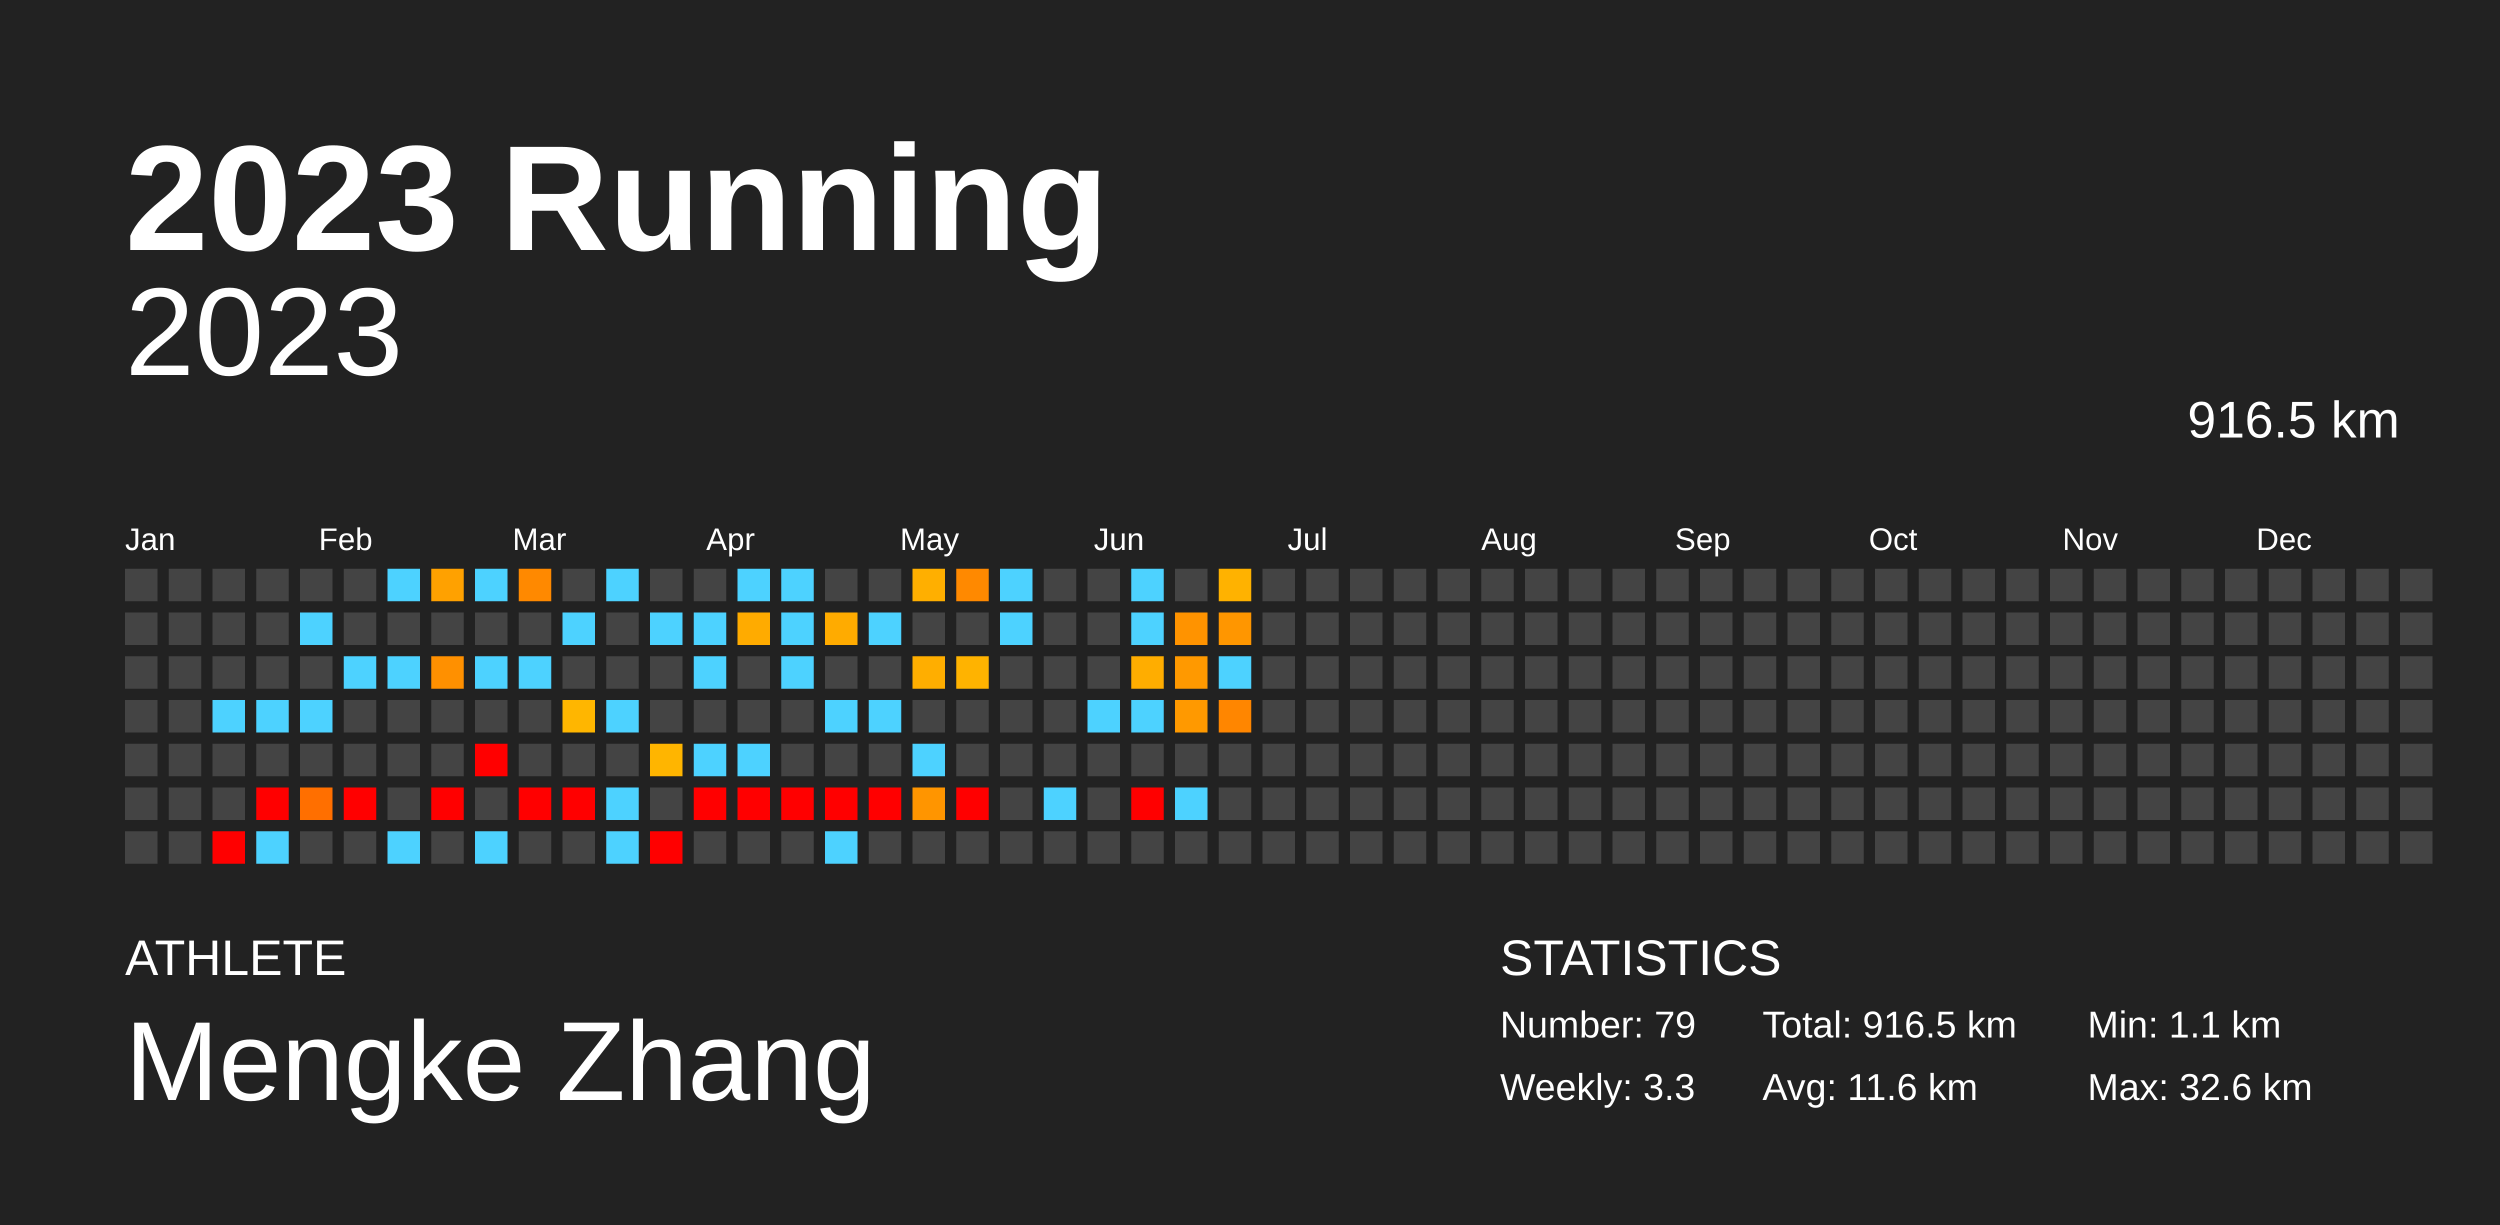
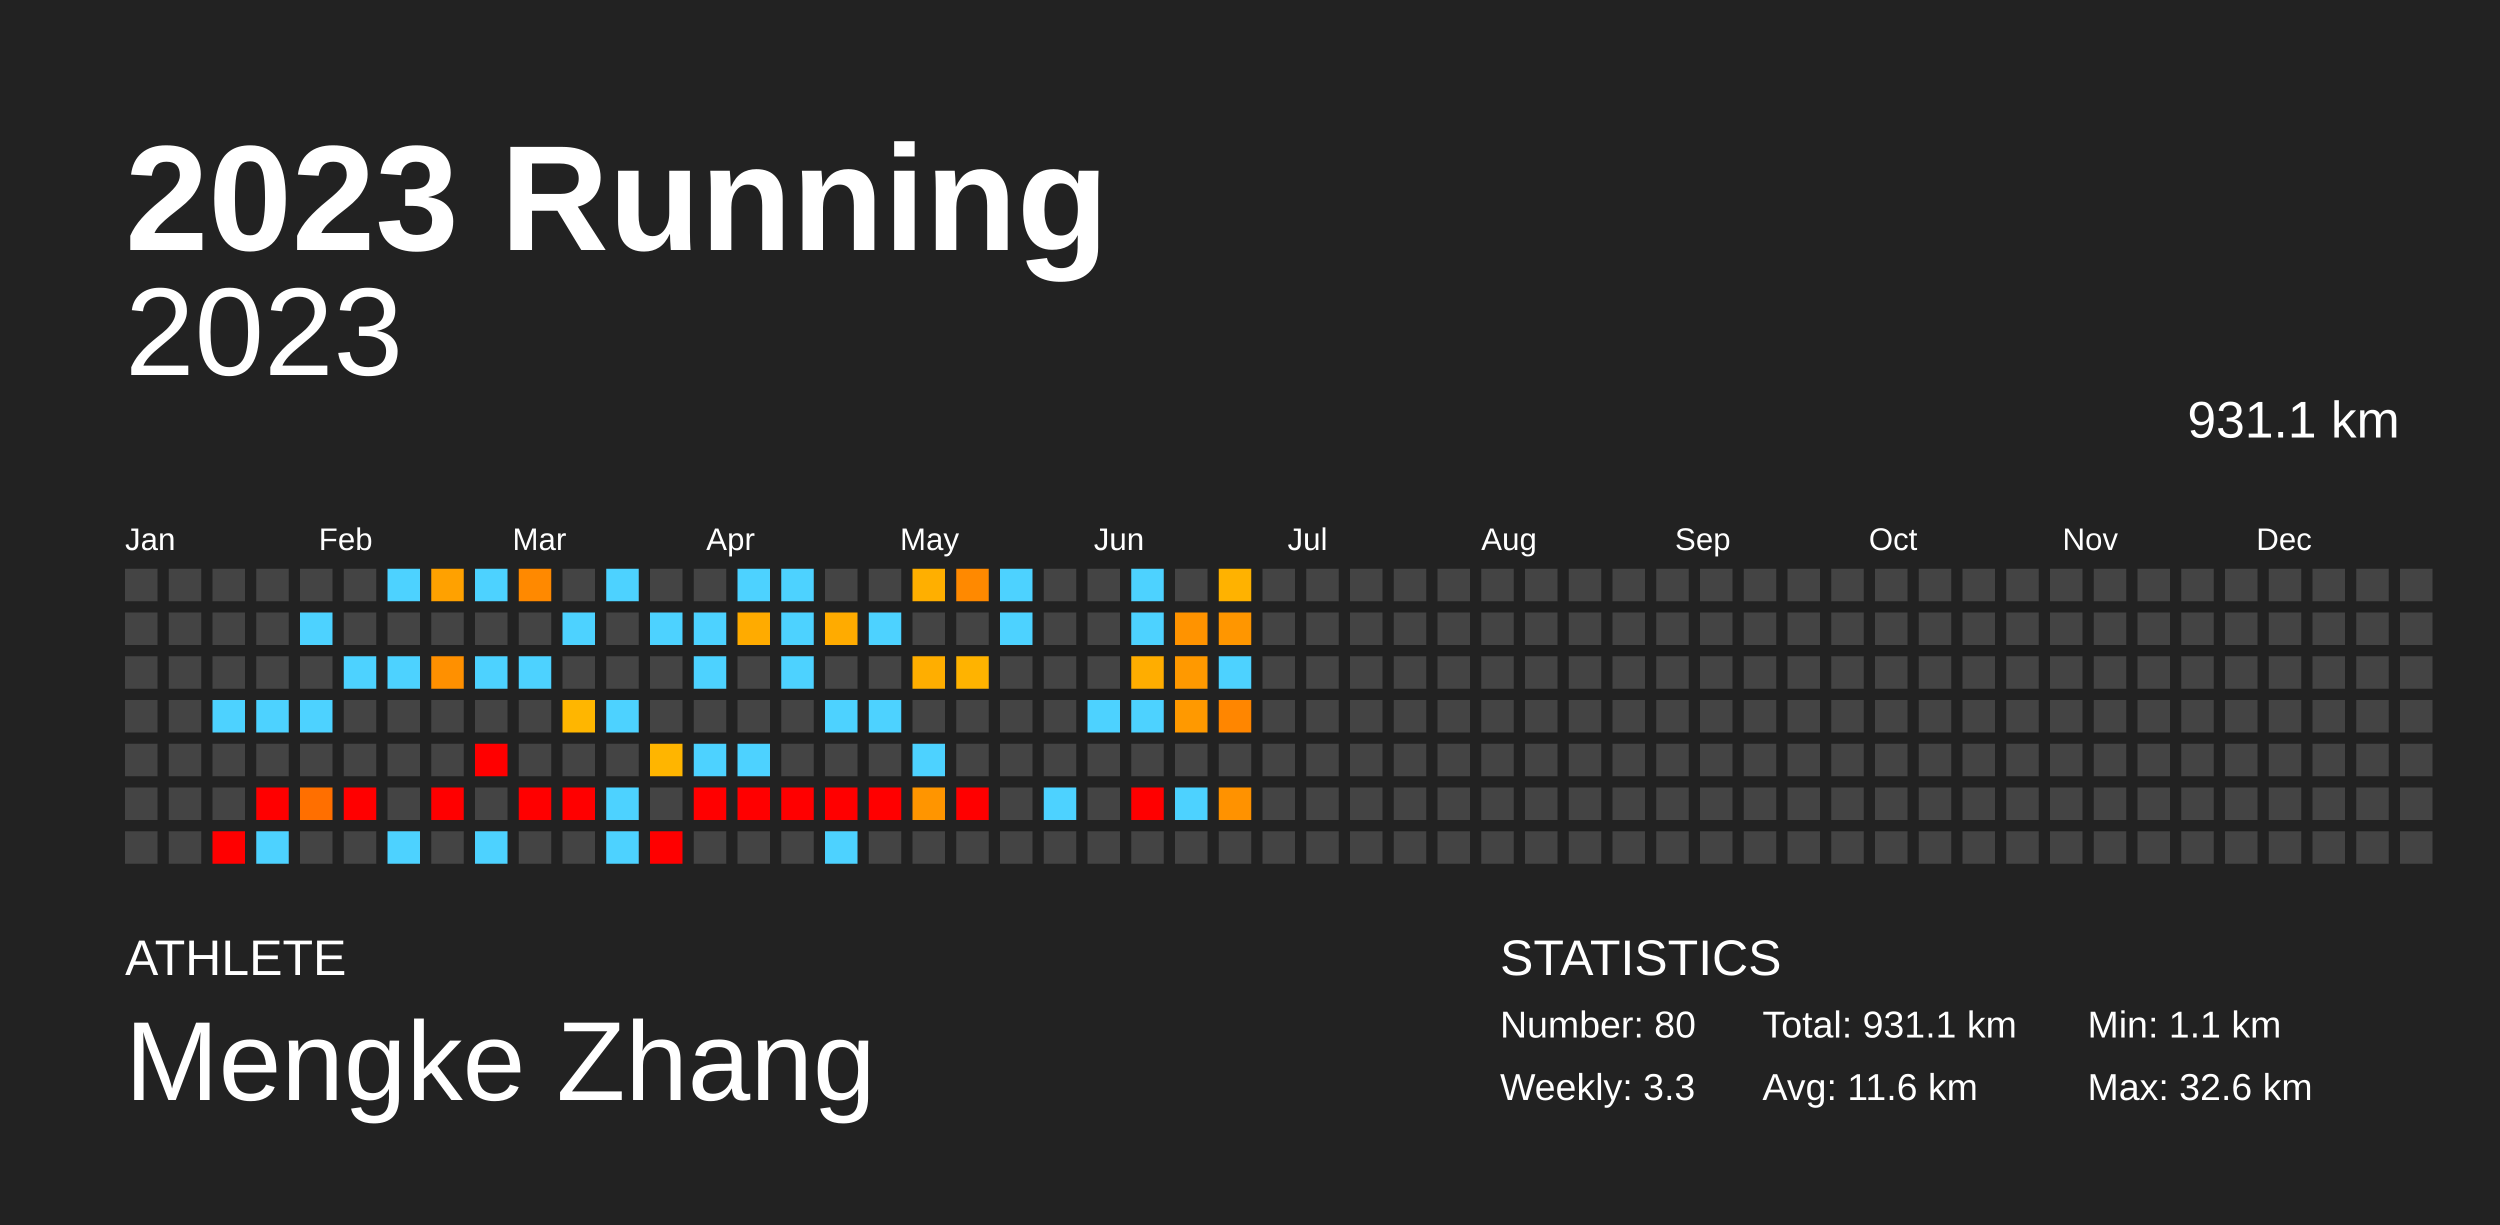
<svg xmlns="http://www.w3.org/2000/svg" baseProfile="full" height="98mm" version="1.1" viewBox="0,0,200,98" width="200mm">
  <defs />
  <rect fill="#222222" height="98" width="200" x="0" y="0" />
  <text fill="#FFFFFF" style="font-size:12px; font-family:Arial; font-weight:bold;" x="10" y="20">2023 Running</text>
  <text fill="#FFFFFF" style="font-size:4px; font-family:Arial" x="10" y="78">ATHLETE</text>
  <text fill="#FFFFFF" style="font-size:9px; font-family:Arial" x="10" y="88">Mengke Zhang</text>
  <text fill="#FFFFFF" style="font-size:4px; font-family:Arial" x="120" y="78">STATISTICS</text>
-   <text fill="#FFFFFF" style="font-size:3px; font-family:Arial" x="120" y="83">Number: 79</text>
+   <text fill="#FFFFFF" style="font-size:3px; font-family:Arial" x="120" y="83">Number: 80</text>
  <text fill="#FFFFFF" style="font-size:3px; font-family:Arial" x="120" y="88">Weekly: 3.3</text>
-   <text fill="#FFFFFF" style="font-size:3px; font-family:Arial" x="141" y="83">Total: 916.5 km</text>
+   <text fill="#FFFFFF" style="font-size:3px; font-family:Arial" x="141" y="83">Total: 931.1 km</text>
  <text fill="#FFFFFF" style="font-size:3px; font-family:Arial" x="141" y="88">Avg: 11.6 km</text>
  <text fill="#FFFFFF" style="font-size:3px; font-family:Arial" x="167" y="83">Min: 1.1 km</text>
  <text fill="#FFFFFF" style="font-size:3px; font-family:Arial" x="167" y="88">Max: 32.6 km</text>
  <text alignment-baseline="hanging" fill="#FFFFFF" style="font-size:10.0px; font-family:Arial;" x="10" y="30">2023</text>
-   <text alignment-baseline="hanging" fill="#FFFFFF" style="font-size:4.125px; font-family:Arial;" x="175" y="35">916.5 km</text>
+   <text alignment-baseline="hanging" fill="#FFFFFF" style="font-size:4.125px; font-family:Arial;" x="175" y="35">931.1 km</text>
  <text fill="#FFFFFF" style="font-size:2.5px; font-family:Arial" x="10.0" y="44">Jan</text>
  <text fill="#FFFFFF" style="font-size:2.5px; font-family:Arial" x="25.5" y="44">Feb</text>
  <text fill="#FFFFFF" style="font-size:2.5px; font-family:Arial" x="41.0" y="44">Mar</text>
  <text fill="#FFFFFF" style="font-size:2.5px; font-family:Arial" x="56.5" y="44">Apr</text>
  <text fill="#FFFFFF" style="font-size:2.5px; font-family:Arial" x="72.0" y="44">May</text>
  <text fill="#FFFFFF" style="font-size:2.5px; font-family:Arial" x="87.5" y="44">Jun</text>
  <text fill="#FFFFFF" style="font-size:2.5px; font-family:Arial" x="103.0" y="44">Jul</text>
  <text fill="#FFFFFF" style="font-size:2.5px; font-family:Arial" x="118.5" y="44">Aug</text>
  <text fill="#FFFFFF" style="font-size:2.5px; font-family:Arial" x="134.0" y="44">Sep</text>
  <text fill="#FFFFFF" style="font-size:2.5px; font-family:Arial" x="149.5" y="44">Oct</text>
  <text fill="#FFFFFF" style="font-size:2.5px; font-family:Arial" x="165.0" y="44">Nov</text>
  <text fill="#FFFFFF" style="font-size:2.5px; font-family:Arial" x="180.5" y="44">Dec</text>
  <rect fill="#444444" height="2.6" width="2.6" x="10.0" y="45.5" />
  <rect fill="#444444" height="2.6" width="2.6" x="10.0" y="49.0" />
  <rect fill="#444444" height="2.6" width="2.6" x="10.0" y="52.5" />
  <rect fill="#444444" height="2.6" width="2.6" x="10.0" y="56.0" />
  <rect fill="#444444" height="2.6" width="2.6" x="10.0" y="59.5" />
  <rect fill="#444444" height="2.6" width="2.6" x="10.0" y="63.0" />
  <rect fill="#444444" height="2.6" width="2.6" x="10.0" y="66.5" />
  <rect fill="#444444" height="2.6" width="2.6" x="13.5" y="45.5" />
  <rect fill="#444444" height="2.6" width="2.6" x="13.5" y="49.0" />
  <rect fill="#444444" height="2.6" width="2.6" x="13.5" y="52.5" />
  <rect fill="#444444" height="2.6" width="2.6" x="13.5" y="56.0" />
  <rect fill="#444444" height="2.6" width="2.6" x="13.5" y="59.5" />
  <rect fill="#444444" height="2.6" width="2.6" x="13.5" y="63.0" />
  <rect fill="#444444" height="2.6" width="2.6" x="13.5" y="66.5" />
  <rect fill="#444444" height="2.6" width="2.6" x="17.0" y="45.5" />
  <rect fill="#444444" height="2.6" width="2.6" x="17.0" y="49.0" />
  <rect fill="#444444" height="2.6" width="2.6" x="17.0" y="52.5" />
  <rect fill="#4dd2ff" height="2.6" width="2.6" x="17.0" y="56.0" />
  <rect fill="#444444" height="2.6" width="2.6" x="17.0" y="59.5" />
  <rect fill="#444444" height="2.6" width="2.6" x="17.0" y="63.0" />
  <rect fill="red" height="2.6" width="2.6" x="17.0" y="66.5" />
  <rect fill="#444444" height="2.6" width="2.6" x="20.5" y="45.5" />
  <rect fill="#444444" height="2.6" width="2.6" x="20.5" y="49.0" />
  <rect fill="#444444" height="2.6" width="2.6" x="20.5" y="52.5" />
  <rect fill="#4dd2ff" height="2.6" width="2.6" x="20.5" y="56.0" />
  <rect fill="#444444" height="2.6" width="2.6" x="20.5" y="59.5" />
  <rect fill="red" height="2.6" width="2.6" x="20.5" y="63.0" />
  <rect fill="#4dd2ff" height="2.6" width="2.6" x="20.5" y="66.5" />
  <rect fill="#444444" height="2.6" width="2.6" x="24.0" y="45.5" />
  <rect fill="#4dd2ff" height="2.6" width="2.6" x="24.0" y="49.0" />
  <rect fill="#444444" height="2.6" width="2.6" x="24.0" y="52.5" />
  <rect fill="#4dd2ff" height="2.6" width="2.6" x="24.0" y="56.0" />
  <rect fill="#444444" height="2.6" width="2.6" x="24.0" y="59.5" />
  <rect fill="#ff6f00" height="2.6" width="2.6" x="24.0" y="63.0" />
  <rect fill="#444444" height="2.6" width="2.6" x="24.0" y="66.5" />
  <rect fill="#444444" height="2.6" width="2.6" x="27.5" y="45.5" />
  <rect fill="#444444" height="2.6" width="2.6" x="27.5" y="49.0" />
  <rect fill="#4dd2ff" height="2.6" width="2.6" x="27.5" y="52.5" />
  <rect fill="#444444" height="2.6" width="2.6" x="27.5" y="56.0" />
  <rect fill="#444444" height="2.6" width="2.6" x="27.5" y="59.5" />
  <rect fill="red" height="2.6" width="2.6" x="27.5" y="63.0" />
  <rect fill="#444444" height="2.6" width="2.6" x="27.5" y="66.5" />
  <rect fill="#4dd2ff" height="2.6" width="2.6" x="31.0" y="45.5" />
  <rect fill="#444444" height="2.6" width="2.6" x="31.0" y="49.0" />
  <rect fill="#4dd2ff" height="2.6" width="2.6" x="31.0" y="52.5" />
  <rect fill="#444444" height="2.6" width="2.6" x="31.0" y="56.0" />
  <rect fill="#444444" height="2.6" width="2.6" x="31.0" y="59.5" />
  <rect fill="#444444" height="2.6" width="2.6" x="31.0" y="63.0" />
  <rect fill="#4dd2ff" height="2.6" width="2.6" x="31.0" y="66.5" />
  <rect fill="#ffa100" height="2.6" width="2.6" x="34.5" y="45.5" />
  <rect fill="#444444" height="2.6" width="2.6" x="34.5" y="49.0" />
  <rect fill="#ff9000" height="2.6" width="2.6" x="34.5" y="52.5" />
  <rect fill="#444444" height="2.6" width="2.6" x="34.5" y="56.0" />
  <rect fill="#444444" height="2.6" width="2.6" x="34.5" y="59.5" />
  <rect fill="red" height="2.6" width="2.6" x="34.5" y="63.0" />
  <rect fill="#444444" height="2.6" width="2.6" x="34.5" y="66.5" />
  <rect fill="#4dd2ff" height="2.6" width="2.6" x="38.0" y="45.5" />
  <rect fill="#444444" height="2.6" width="2.6" x="38.0" y="49.0" />
  <rect fill="#4dd2ff" height="2.6" width="2.6" x="38.0" y="52.5" />
  <rect fill="#444444" height="2.6" width="2.6" x="38.0" y="56.0" />
  <rect fill="red" height="2.6" width="2.6" x="38.0" y="59.5" />
  <rect fill="#444444" height="2.6" width="2.6" x="38.0" y="63.0" />
  <rect fill="#4dd2ff" height="2.6" width="2.6" x="38.0" y="66.5" />
  <rect fill="#ff8900" height="2.6" width="2.6" x="41.5" y="45.5" />
  <rect fill="#444444" height="2.6" width="2.6" x="41.5" y="49.0" />
  <rect fill="#4dd2ff" height="2.6" width="2.6" x="41.5" y="52.5" />
  <rect fill="#444444" height="2.6" width="2.6" x="41.5" y="56.0" />
  <rect fill="#444444" height="2.6" width="2.6" x="41.5" y="59.5" />
  <rect fill="red" height="2.6" width="2.6" x="41.5" y="63.0" />
  <rect fill="#444444" height="2.6" width="2.6" x="41.5" y="66.5" />
  <rect fill="#444444" height="2.6" width="2.6" x="45.0" y="45.5" />
  <rect fill="#4dd2ff" height="2.6" width="2.6" x="45.0" y="49.0" />
  <rect fill="#444444" height="2.6" width="2.6" x="45.0" y="52.5" />
  <rect fill="#ffb600" height="2.6" width="2.6" x="45.0" y="56.0" />
  <rect fill="#444444" height="2.6" width="2.6" x="45.0" y="59.5" />
  <rect fill="red" height="2.6" width="2.6" x="45.0" y="63.0" />
  <rect fill="#444444" height="2.6" width="2.6" x="45.0" y="66.5" />
  <rect fill="#4dd2ff" height="2.6" width="2.6" x="48.5" y="45.5" />
  <rect fill="#444444" height="2.6" width="2.6" x="48.5" y="49.0" />
  <rect fill="#444444" height="2.6" width="2.6" x="48.5" y="52.5" />
  <rect fill="#4dd2ff" height="2.6" width="2.6" x="48.5" y="56.0" />
  <rect fill="#444444" height="2.6" width="2.6" x="48.5" y="59.5" />
  <rect fill="#4dd2ff" height="2.6" width="2.6" x="48.5" y="63.0" />
  <rect fill="#4dd2ff" height="2.6" width="2.6" x="48.5" y="66.5" />
  <rect fill="#444444" height="2.6" width="2.6" x="52.0" y="45.5" />
  <rect fill="#4dd2ff" height="2.6" width="2.6" x="52.0" y="49.0" />
  <rect fill="#444444" height="2.6" width="2.6" x="52.0" y="52.5" />
  <rect fill="#444444" height="2.6" width="2.6" x="52.0" y="56.0" />
  <rect fill="#ffb500" height="2.6" width="2.6" x="52.0" y="59.5" />
  <rect fill="#444444" height="2.6" width="2.6" x="52.0" y="63.0" />
  <rect fill="red" height="2.6" width="2.6" x="52.0" y="66.5" />
  <rect fill="#444444" height="2.6" width="2.6" x="55.5" y="45.5" />
  <rect fill="#4dd2ff" height="2.6" width="2.6" x="55.5" y="49.0" />
  <rect fill="#4dd2ff" height="2.6" width="2.6" x="55.5" y="52.5" />
  <rect fill="#444444" height="2.6" width="2.6" x="55.5" y="56.0" />
  <rect fill="#4dd2ff" height="2.6" width="2.6" x="55.5" y="59.5" />
  <rect fill="red" height="2.6" width="2.6" x="55.5" y="63.0" />
  <rect fill="#444444" height="2.6" width="2.6" x="55.5" y="66.5" />
  <rect fill="#4dd2ff" height="2.6" width="2.6" x="59.0" y="45.5" />
  <rect fill="#ffab00" height="2.6" width="2.6" x="59.0" y="49.0" />
  <rect fill="#444444" height="2.6" width="2.6" x="59.0" y="52.5" />
  <rect fill="#444444" height="2.6" width="2.6" x="59.0" y="56.0" />
  <rect fill="#4dd2ff" height="2.6" width="2.6" x="59.0" y="59.5" />
  <rect fill="red" height="2.6" width="2.6" x="59.0" y="63.0" />
  <rect fill="#444444" height="2.6" width="2.6" x="59.0" y="66.5" />
  <rect fill="#4dd2ff" height="2.6" width="2.6" x="62.5" y="45.5" />
  <rect fill="#4dd2ff" height="2.6" width="2.6" x="62.5" y="49.0" />
  <rect fill="#4dd2ff" height="2.6" width="2.6" x="62.5" y="52.5" />
  <rect fill="#444444" height="2.6" width="2.6" x="62.5" y="56.0" />
  <rect fill="#444444" height="2.6" width="2.6" x="62.5" y="59.5" />
  <rect fill="red" height="2.6" width="2.6" x="62.5" y="63.0" />
  <rect fill="#444444" height="2.6" width="2.6" x="62.5" y="66.5" />
  <rect fill="#444444" height="2.6" width="2.6" x="66.0" y="45.5" />
  <rect fill="#ffab00" height="2.6" width="2.6" x="66.0" y="49.0" />
  <rect fill="#444444" height="2.6" width="2.6" x="66.0" y="52.5" />
  <rect fill="#4dd2ff" height="2.6" width="2.6" x="66.0" y="56.0" />
  <rect fill="#444444" height="2.6" width="2.6" x="66.0" y="59.5" />
  <rect fill="red" height="2.6" width="2.6" x="66.0" y="63.0" />
  <rect fill="#4dd2ff" height="2.6" width="2.6" x="66.0" y="66.5" />
  <rect fill="#444444" height="2.6" width="2.6" x="69.5" y="45.5" />
  <rect fill="#4dd2ff" height="2.6" width="2.6" x="69.5" y="49.0" />
  <rect fill="#444444" height="2.6" width="2.6" x="69.5" y="52.5" />
  <rect fill="#4dd2ff" height="2.6" width="2.6" x="69.5" y="56.0" />
  <rect fill="#444444" height="2.6" width="2.6" x="69.5" y="59.5" />
  <rect fill="red" height="2.6" width="2.6" x="69.5" y="63.0" />
  <rect fill="#444444" height="2.6" width="2.6" x="69.5" y="66.5" />
  <rect fill="#ffaf00" height="2.6" width="2.6" x="73.0" y="45.5" />
  <rect fill="#444444" height="2.6" width="2.6" x="73.0" y="49.0" />
  <rect fill="#ffae00" height="2.6" width="2.6" x="73.0" y="52.5" />
  <rect fill="#444444" height="2.6" width="2.6" x="73.0" y="56.0" />
  <rect fill="#4dd2ff" height="2.6" width="2.6" x="73.0" y="59.5" />
  <rect fill="#ff9500" height="2.6" width="2.6" x="73.0" y="63.0" />
  <rect fill="#444444" height="2.6" width="2.6" x="73.0" y="66.5" />
  <rect fill="#ff8900" height="2.6" width="2.6" x="76.5" y="45.5" />
  <rect fill="#444444" height="2.6" width="2.6" x="76.5" y="49.0" />
  <rect fill="#ffb300" height="2.6" width="2.6" x="76.5" y="52.5" />
  <rect fill="#444444" height="2.6" width="2.6" x="76.5" y="56.0" />
  <rect fill="#444444" height="2.6" width="2.6" x="76.5" y="59.5" />
  <rect fill="red" height="2.6" width="2.6" x="76.5" y="63.0" />
  <rect fill="#444444" height="2.6" width="2.6" x="76.5" y="66.5" />
  <rect fill="#4dd2ff" height="2.6" width="2.6" x="80.0" y="45.5" />
  <rect fill="#4dd2ff" height="2.6" width="2.6" x="80.0" y="49.0" />
  <rect fill="#444444" height="2.6" width="2.6" x="80.0" y="52.5" />
  <rect fill="#444444" height="2.6" width="2.6" x="80.0" y="56.0" />
  <rect fill="#444444" height="2.6" width="2.6" x="80.0" y="59.5" />
  <rect fill="#444444" height="2.6" width="2.6" x="80.0" y="63.0" />
  <rect fill="#444444" height="2.6" width="2.6" x="80.0" y="66.5" />
  <rect fill="#444444" height="2.6" width="2.6" x="83.5" y="45.5" />
  <rect fill="#444444" height="2.6" width="2.6" x="83.5" y="49.0" />
  <rect fill="#444444" height="2.6" width="2.6" x="83.5" y="52.5" />
  <rect fill="#444444" height="2.6" width="2.6" x="83.5" y="56.0" />
  <rect fill="#444444" height="2.6" width="2.6" x="83.5" y="59.5" />
  <rect fill="#4dd2ff" height="2.6" width="2.6" x="83.5" y="63.0" />
  <rect fill="#444444" height="2.6" width="2.6" x="83.5" y="66.5" />
  <rect fill="#444444" height="2.6" width="2.6" x="87.0" y="45.5" />
  <rect fill="#444444" height="2.6" width="2.6" x="87.0" y="49.0" />
  <rect fill="#444444" height="2.6" width="2.6" x="87.0" y="52.5" />
  <rect fill="#4dd2ff" height="2.6" width="2.6" x="87.0" y="56.0" />
  <rect fill="#444444" height="2.6" width="2.6" x="87.0" y="59.5" />
  <rect fill="#444444" height="2.6" width="2.6" x="87.0" y="63.0" />
  <rect fill="#444444" height="2.6" width="2.6" x="87.0" y="66.5" />
  <rect fill="#4dd2ff" height="2.6" width="2.6" x="90.5" y="45.5" />
  <rect fill="#4dd2ff" height="2.6" width="2.6" x="90.5" y="49.0" />
  <rect fill="#ffad00" height="2.6" width="2.6" x="90.5" y="52.5" />
  <rect fill="#4dd2ff" height="2.6" width="2.6" x="90.5" y="56.0" />
  <rect fill="#444444" height="2.6" width="2.6" x="90.5" y="59.5" />
  <rect fill="red" height="2.6" width="2.6" x="90.5" y="63.0" />
  <rect fill="#444444" height="2.6" width="2.6" x="90.5" y="66.5" />
  <rect fill="#444444" height="2.6" width="2.6" x="94.0" y="45.5" />
  <rect fill="#ff9300" height="2.6" width="2.6" x="94.0" y="49.0" />
  <rect fill="#ff9900" height="2.6" width="2.6" x="94.0" y="52.5" />
  <rect fill="#ff9900" height="2.6" width="2.6" x="94.0" y="56.0" />
  <rect fill="#444444" height="2.6" width="2.6" x="94.0" y="59.5" />
  <rect fill="#4dd2ff" height="2.6" width="2.6" x="94.0" y="63.0" />
  <rect fill="#444444" height="2.6" width="2.6" x="94.0" y="66.5" />
  <rect fill="#ffb200" height="2.6" width="2.6" x="97.5" y="45.5" />
  <rect fill="#ff9600" height="2.6" width="2.6" x="97.5" y="49.0" />
  <rect fill="#4dd2ff" height="2.6" width="2.6" x="97.5" y="52.5" />
  <rect fill="#ff8600" height="2.6" width="2.6" x="97.5" y="56.0" />
  <rect fill="#444444" height="2.6" width="2.6" x="97.5" y="59.5" />
-   <rect fill="#444444" height="2.6" width="2.6" x="97.5" y="63.0" />
+   <rect fill="#ff9200" height="2.6" width="2.6" x="97.5" y="63.0" />
  <rect fill="#444444" height="2.6" width="2.6" x="97.5" y="66.5" />
  <rect fill="#444444" height="2.6" width="2.6" x="101.0" y="45.5" />
  <rect fill="#444444" height="2.6" width="2.6" x="101.0" y="49.0" />
  <rect fill="#444444" height="2.6" width="2.6" x="101.0" y="52.5" />
  <rect fill="#444444" height="2.6" width="2.6" x="101.0" y="56.0" />
  <rect fill="#444444" height="2.6" width="2.6" x="101.0" y="59.5" />
  <rect fill="#444444" height="2.6" width="2.6" x="101.0" y="63.0" />
  <rect fill="#444444" height="2.6" width="2.6" x="101.0" y="66.5" />
  <rect fill="#444444" height="2.6" width="2.6" x="104.5" y="45.5" />
  <rect fill="#444444" height="2.6" width="2.6" x="104.5" y="49.0" />
  <rect fill="#444444" height="2.6" width="2.6" x="104.5" y="52.5" />
  <rect fill="#444444" height="2.6" width="2.6" x="104.5" y="56.0" />
  <rect fill="#444444" height="2.6" width="2.6" x="104.5" y="59.5" />
  <rect fill="#444444" height="2.6" width="2.6" x="104.5" y="63.0" />
  <rect fill="#444444" height="2.6" width="2.6" x="104.5" y="66.5" />
  <rect fill="#444444" height="2.6" width="2.6" x="108.0" y="45.5" />
  <rect fill="#444444" height="2.6" width="2.6" x="108.0" y="49.0" />
  <rect fill="#444444" height="2.6" width="2.6" x="108.0" y="52.5" />
  <rect fill="#444444" height="2.6" width="2.6" x="108.0" y="56.0" />
  <rect fill="#444444" height="2.6" width="2.6" x="108.0" y="59.5" />
  <rect fill="#444444" height="2.6" width="2.6" x="108.0" y="63.0" />
  <rect fill="#444444" height="2.6" width="2.6" x="108.0" y="66.5" />
  <rect fill="#444444" height="2.6" width="2.6" x="111.5" y="45.5" />
  <rect fill="#444444" height="2.6" width="2.6" x="111.5" y="49.0" />
  <rect fill="#444444" height="2.6" width="2.6" x="111.5" y="52.5" />
  <rect fill="#444444" height="2.6" width="2.6" x="111.5" y="56.0" />
  <rect fill="#444444" height="2.6" width="2.6" x="111.5" y="59.5" />
  <rect fill="#444444" height="2.6" width="2.6" x="111.5" y="63.0" />
  <rect fill="#444444" height="2.6" width="2.6" x="111.5" y="66.5" />
  <rect fill="#444444" height="2.6" width="2.6" x="115.0" y="45.5" />
  <rect fill="#444444" height="2.6" width="2.6" x="115.0" y="49.0" />
  <rect fill="#444444" height="2.6" width="2.6" x="115.0" y="52.5" />
  <rect fill="#444444" height="2.6" width="2.6" x="115.0" y="56.0" />
  <rect fill="#444444" height="2.6" width="2.6" x="115.0" y="59.5" />
  <rect fill="#444444" height="2.6" width="2.6" x="115.0" y="63.0" />
  <rect fill="#444444" height="2.6" width="2.6" x="115.0" y="66.5" />
  <rect fill="#444444" height="2.6" width="2.6" x="118.5" y="45.5" />
  <rect fill="#444444" height="2.6" width="2.6" x="118.5" y="49.0" />
  <rect fill="#444444" height="2.6" width="2.6" x="118.5" y="52.5" />
  <rect fill="#444444" height="2.6" width="2.6" x="118.5" y="56.0" />
  <rect fill="#444444" height="2.6" width="2.6" x="118.5" y="59.5" />
  <rect fill="#444444" height="2.6" width="2.6" x="118.5" y="63.0" />
  <rect fill="#444444" height="2.6" width="2.6" x="118.5" y="66.5" />
  <rect fill="#444444" height="2.6" width="2.6" x="122.0" y="45.5" />
  <rect fill="#444444" height="2.6" width="2.6" x="122.0" y="49.0" />
  <rect fill="#444444" height="2.6" width="2.6" x="122.0" y="52.5" />
  <rect fill="#444444" height="2.6" width="2.6" x="122.0" y="56.0" />
  <rect fill="#444444" height="2.6" width="2.6" x="122.0" y="59.5" />
  <rect fill="#444444" height="2.6" width="2.6" x="122.0" y="63.0" />
  <rect fill="#444444" height="2.6" width="2.6" x="122.0" y="66.5" />
  <rect fill="#444444" height="2.6" width="2.6" x="125.5" y="45.5" />
  <rect fill="#444444" height="2.6" width="2.6" x="125.5" y="49.0" />
  <rect fill="#444444" height="2.6" width="2.6" x="125.5" y="52.5" />
  <rect fill="#444444" height="2.6" width="2.6" x="125.5" y="56.0" />
  <rect fill="#444444" height="2.6" width="2.6" x="125.5" y="59.5" />
  <rect fill="#444444" height="2.6" width="2.6" x="125.5" y="63.0" />
  <rect fill="#444444" height="2.6" width="2.6" x="125.5" y="66.5" />
  <rect fill="#444444" height="2.6" width="2.6" x="129.0" y="45.5" />
  <rect fill="#444444" height="2.6" width="2.6" x="129.0" y="49.0" />
  <rect fill="#444444" height="2.6" width="2.6" x="129.0" y="52.5" />
  <rect fill="#444444" height="2.6" width="2.6" x="129.0" y="56.0" />
  <rect fill="#444444" height="2.6" width="2.6" x="129.0" y="59.5" />
  <rect fill="#444444" height="2.6" width="2.6" x="129.0" y="63.0" />
  <rect fill="#444444" height="2.6" width="2.6" x="129.0" y="66.5" />
  <rect fill="#444444" height="2.6" width="2.6" x="132.5" y="45.5" />
  <rect fill="#444444" height="2.6" width="2.6" x="132.5" y="49.0" />
  <rect fill="#444444" height="2.6" width="2.6" x="132.5" y="52.5" />
  <rect fill="#444444" height="2.6" width="2.6" x="132.5" y="56.0" />
  <rect fill="#444444" height="2.6" width="2.6" x="132.5" y="59.5" />
  <rect fill="#444444" height="2.6" width="2.6" x="132.5" y="63.0" />
  <rect fill="#444444" height="2.6" width="2.6" x="132.5" y="66.5" />
  <rect fill="#444444" height="2.6" width="2.6" x="136.0" y="45.5" />
  <rect fill="#444444" height="2.6" width="2.6" x="136.0" y="49.0" />
  <rect fill="#444444" height="2.6" width="2.6" x="136.0" y="52.5" />
  <rect fill="#444444" height="2.6" width="2.6" x="136.0" y="56.0" />
  <rect fill="#444444" height="2.6" width="2.6" x="136.0" y="59.5" />
  <rect fill="#444444" height="2.6" width="2.6" x="136.0" y="63.0" />
  <rect fill="#444444" height="2.6" width="2.6" x="136.0" y="66.5" />
  <rect fill="#444444" height="2.6" width="2.6" x="139.5" y="45.5" />
  <rect fill="#444444" height="2.6" width="2.6" x="139.5" y="49.0" />
  <rect fill="#444444" height="2.6" width="2.6" x="139.5" y="52.5" />
  <rect fill="#444444" height="2.6" width="2.6" x="139.5" y="56.0" />
  <rect fill="#444444" height="2.6" width="2.6" x="139.5" y="59.5" />
  <rect fill="#444444" height="2.6" width="2.6" x="139.5" y="63.0" />
  <rect fill="#444444" height="2.6" width="2.6" x="139.5" y="66.5" />
  <rect fill="#444444" height="2.6" width="2.6" x="143.0" y="45.5" />
  <rect fill="#444444" height="2.6" width="2.6" x="143.0" y="49.0" />
  <rect fill="#444444" height="2.6" width="2.6" x="143.0" y="52.5" />
  <rect fill="#444444" height="2.6" width="2.6" x="143.0" y="56.0" />
  <rect fill="#444444" height="2.6" width="2.6" x="143.0" y="59.5" />
  <rect fill="#444444" height="2.6" width="2.6" x="143.0" y="63.0" />
  <rect fill="#444444" height="2.6" width="2.6" x="143.0" y="66.5" />
  <rect fill="#444444" height="2.6" width="2.6" x="146.5" y="45.5" />
  <rect fill="#444444" height="2.6" width="2.6" x="146.5" y="49.0" />
  <rect fill="#444444" height="2.6" width="2.6" x="146.5" y="52.5" />
  <rect fill="#444444" height="2.6" width="2.6" x="146.5" y="56.0" />
  <rect fill="#444444" height="2.6" width="2.6" x="146.5" y="59.5" />
  <rect fill="#444444" height="2.6" width="2.6" x="146.5" y="63.0" />
  <rect fill="#444444" height="2.6" width="2.6" x="146.5" y="66.5" />
  <rect fill="#444444" height="2.6" width="2.6" x="150.0" y="45.5" />
  <rect fill="#444444" height="2.6" width="2.6" x="150.0" y="49.0" />
  <rect fill="#444444" height="2.6" width="2.6" x="150.0" y="52.5" />
  <rect fill="#444444" height="2.6" width="2.6" x="150.0" y="56.0" />
  <rect fill="#444444" height="2.6" width="2.6" x="150.0" y="59.5" />
  <rect fill="#444444" height="2.6" width="2.6" x="150.0" y="63.0" />
  <rect fill="#444444" height="2.6" width="2.6" x="150.0" y="66.5" />
  <rect fill="#444444" height="2.6" width="2.6" x="153.5" y="45.5" />
  <rect fill="#444444" height="2.6" width="2.6" x="153.5" y="49.0" />
  <rect fill="#444444" height="2.6" width="2.6" x="153.5" y="52.5" />
  <rect fill="#444444" height="2.6" width="2.6" x="153.5" y="56.0" />
  <rect fill="#444444" height="2.6" width="2.6" x="153.5" y="59.5" />
  <rect fill="#444444" height="2.6" width="2.6" x="153.5" y="63.0" />
  <rect fill="#444444" height="2.6" width="2.6" x="153.5" y="66.5" />
  <rect fill="#444444" height="2.6" width="2.6" x="157.0" y="45.5" />
  <rect fill="#444444" height="2.6" width="2.6" x="157.0" y="49.0" />
  <rect fill="#444444" height="2.6" width="2.6" x="157.0" y="52.5" />
  <rect fill="#444444" height="2.6" width="2.6" x="157.0" y="56.0" />
  <rect fill="#444444" height="2.6" width="2.6" x="157.0" y="59.5" />
  <rect fill="#444444" height="2.6" width="2.6" x="157.0" y="63.0" />
  <rect fill="#444444" height="2.6" width="2.6" x="157.0" y="66.5" />
  <rect fill="#444444" height="2.6" width="2.6" x="160.5" y="45.5" />
  <rect fill="#444444" height="2.6" width="2.6" x="160.5" y="49.0" />
  <rect fill="#444444" height="2.6" width="2.6" x="160.5" y="52.5" />
  <rect fill="#444444" height="2.6" width="2.6" x="160.5" y="56.0" />
  <rect fill="#444444" height="2.6" width="2.6" x="160.5" y="59.5" />
  <rect fill="#444444" height="2.6" width="2.6" x="160.5" y="63.0" />
  <rect fill="#444444" height="2.6" width="2.6" x="160.5" y="66.5" />
  <rect fill="#444444" height="2.6" width="2.6" x="164.0" y="45.5" />
  <rect fill="#444444" height="2.6" width="2.6" x="164.0" y="49.0" />
  <rect fill="#444444" height="2.6" width="2.6" x="164.0" y="52.5" />
  <rect fill="#444444" height="2.6" width="2.6" x="164.0" y="56.0" />
  <rect fill="#444444" height="2.6" width="2.6" x="164.0" y="59.5" />
  <rect fill="#444444" height="2.6" width="2.6" x="164.0" y="63.0" />
  <rect fill="#444444" height="2.6" width="2.6" x="164.0" y="66.5" />
  <rect fill="#444444" height="2.6" width="2.6" x="167.5" y="45.5" />
  <rect fill="#444444" height="2.6" width="2.6" x="167.5" y="49.0" />
  <rect fill="#444444" height="2.6" width="2.6" x="167.5" y="52.5" />
  <rect fill="#444444" height="2.6" width="2.6" x="167.5" y="56.0" />
  <rect fill="#444444" height="2.6" width="2.6" x="167.5" y="59.5" />
  <rect fill="#444444" height="2.6" width="2.6" x="167.5" y="63.0" />
  <rect fill="#444444" height="2.6" width="2.6" x="167.5" y="66.5" />
  <rect fill="#444444" height="2.6" width="2.6" x="171.0" y="45.5" />
  <rect fill="#444444" height="2.6" width="2.6" x="171.0" y="49.0" />
  <rect fill="#444444" height="2.6" width="2.6" x="171.0" y="52.5" />
  <rect fill="#444444" height="2.6" width="2.6" x="171.0" y="56.0" />
  <rect fill="#444444" height="2.6" width="2.6" x="171.0" y="59.5" />
  <rect fill="#444444" height="2.6" width="2.6" x="171.0" y="63.0" />
  <rect fill="#444444" height="2.6" width="2.6" x="171.0" y="66.5" />
  <rect fill="#444444" height="2.6" width="2.6" x="174.5" y="45.5" />
  <rect fill="#444444" height="2.6" width="2.6" x="174.5" y="49.0" />
  <rect fill="#444444" height="2.6" width="2.6" x="174.5" y="52.5" />
  <rect fill="#444444" height="2.6" width="2.6" x="174.5" y="56.0" />
  <rect fill="#444444" height="2.6" width="2.6" x="174.5" y="59.5" />
  <rect fill="#444444" height="2.6" width="2.6" x="174.5" y="63.0" />
  <rect fill="#444444" height="2.6" width="2.6" x="174.5" y="66.5" />
  <rect fill="#444444" height="2.6" width="2.6" x="178.0" y="45.5" />
  <rect fill="#444444" height="2.6" width="2.6" x="178.0" y="49.0" />
  <rect fill="#444444" height="2.6" width="2.6" x="178.0" y="52.5" />
  <rect fill="#444444" height="2.6" width="2.6" x="178.0" y="56.0" />
  <rect fill="#444444" height="2.6" width="2.6" x="178.0" y="59.5" />
  <rect fill="#444444" height="2.6" width="2.6" x="178.0" y="63.0" />
  <rect fill="#444444" height="2.6" width="2.6" x="178.0" y="66.5" />
  <rect fill="#444444" height="2.6" width="2.6" x="181.5" y="45.5" />
  <rect fill="#444444" height="2.6" width="2.6" x="181.5" y="49.0" />
  <rect fill="#444444" height="2.6" width="2.6" x="181.5" y="52.5" />
  <rect fill="#444444" height="2.6" width="2.6" x="181.5" y="56.0" />
  <rect fill="#444444" height="2.6" width="2.6" x="181.5" y="59.5" />
  <rect fill="#444444" height="2.6" width="2.6" x="181.5" y="63.0" />
  <rect fill="#444444" height="2.6" width="2.6" x="181.5" y="66.5" />
  <rect fill="#444444" height="2.6" width="2.6" x="185.0" y="45.5" />
  <rect fill="#444444" height="2.6" width="2.6" x="185.0" y="49.0" />
  <rect fill="#444444" height="2.6" width="2.6" x="185.0" y="52.5" />
  <rect fill="#444444" height="2.6" width="2.6" x="185.0" y="56.0" />
  <rect fill="#444444" height="2.6" width="2.6" x="185.0" y="59.5" />
  <rect fill="#444444" height="2.6" width="2.6" x="185.0" y="63.0" />
  <rect fill="#444444" height="2.6" width="2.6" x="185.0" y="66.5" />
  <rect fill="#444444" height="2.6" width="2.6" x="188.5" y="45.5" />
  <rect fill="#444444" height="2.6" width="2.6" x="188.5" y="49.0" />
  <rect fill="#444444" height="2.6" width="2.6" x="188.5" y="52.5" />
  <rect fill="#444444" height="2.6" width="2.6" x="188.5" y="56.0" />
  <rect fill="#444444" height="2.6" width="2.6" x="188.5" y="59.5" />
  <rect fill="#444444" height="2.6" width="2.6" x="188.5" y="63.0" />
  <rect fill="#444444" height="2.6" width="2.6" x="188.5" y="66.5" />
  <rect fill="#444444" height="2.6" width="2.6" x="192.0" y="45.5" />
  <rect fill="#444444" height="2.6" width="2.6" x="192.0" y="49.0" />
  <rect fill="#444444" height="2.6" width="2.6" x="192.0" y="52.5" />
  <rect fill="#444444" height="2.6" width="2.6" x="192.0" y="56.0" />
  <rect fill="#444444" height="2.6" width="2.6" x="192.0" y="59.5" />
  <rect fill="#444444" height="2.6" width="2.6" x="192.0" y="63.0" />
  <rect fill="#444444" height="2.6" width="2.6" x="192.0" y="66.5" />
</svg>
